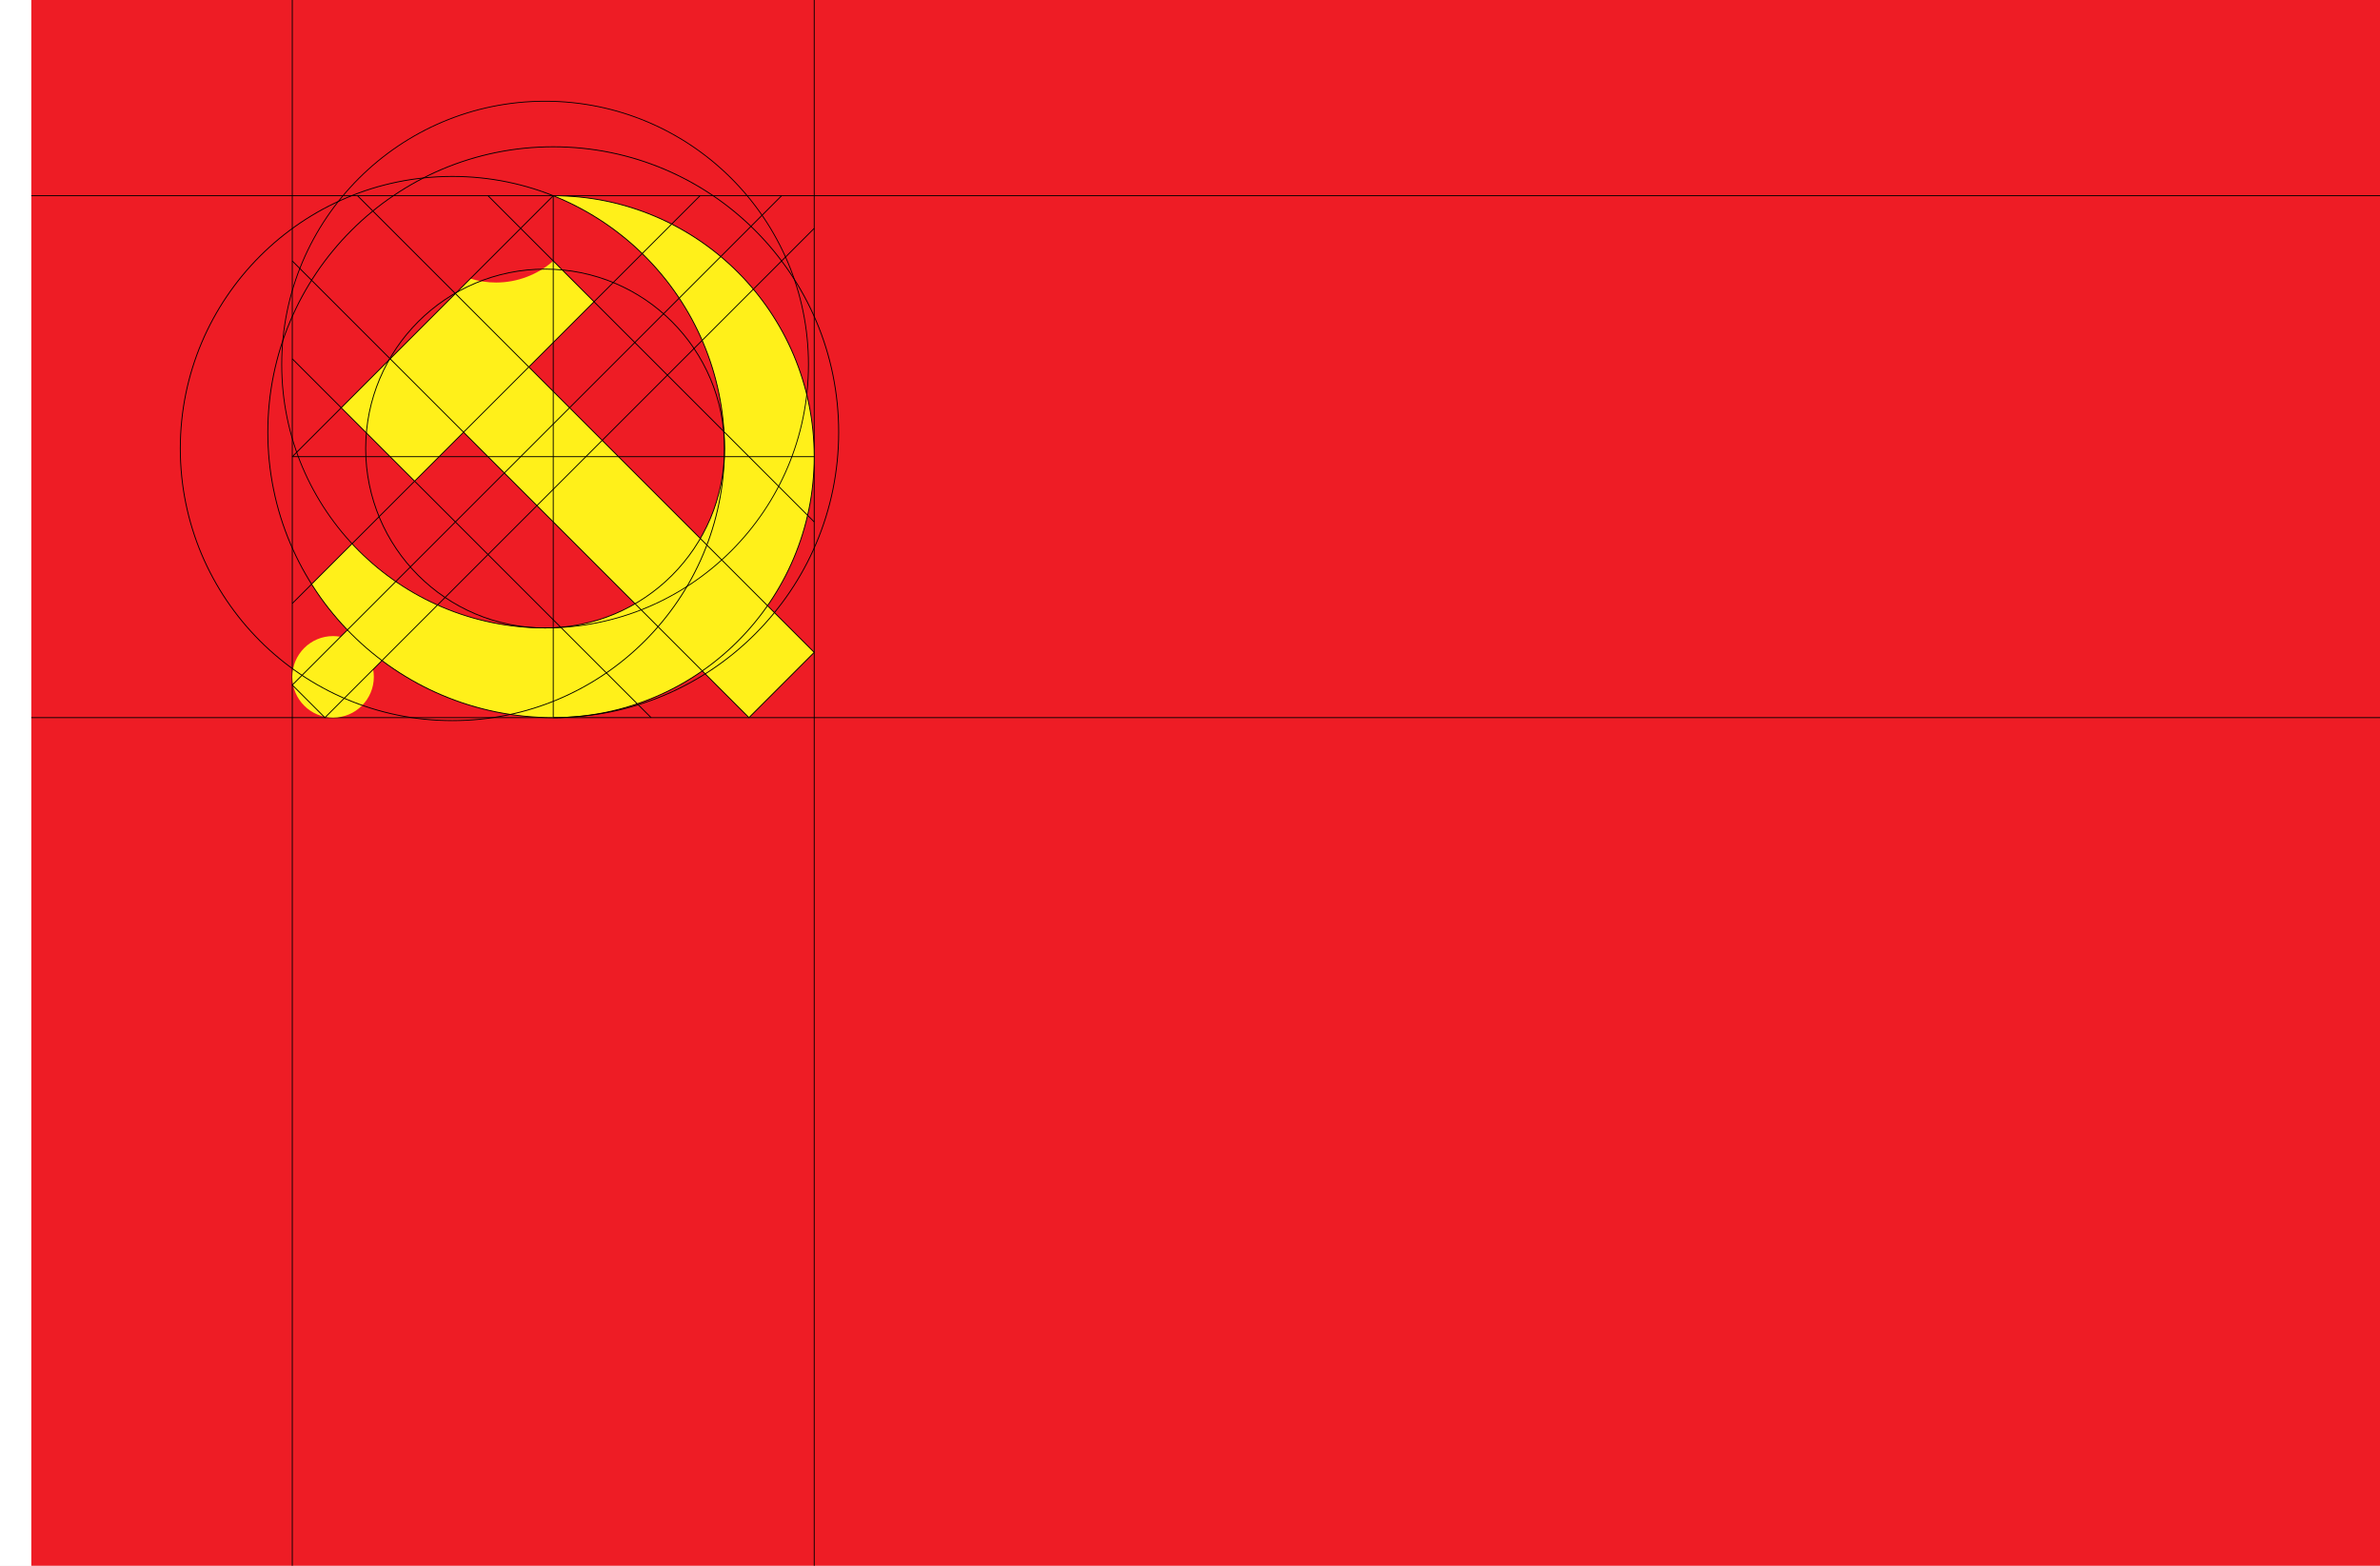
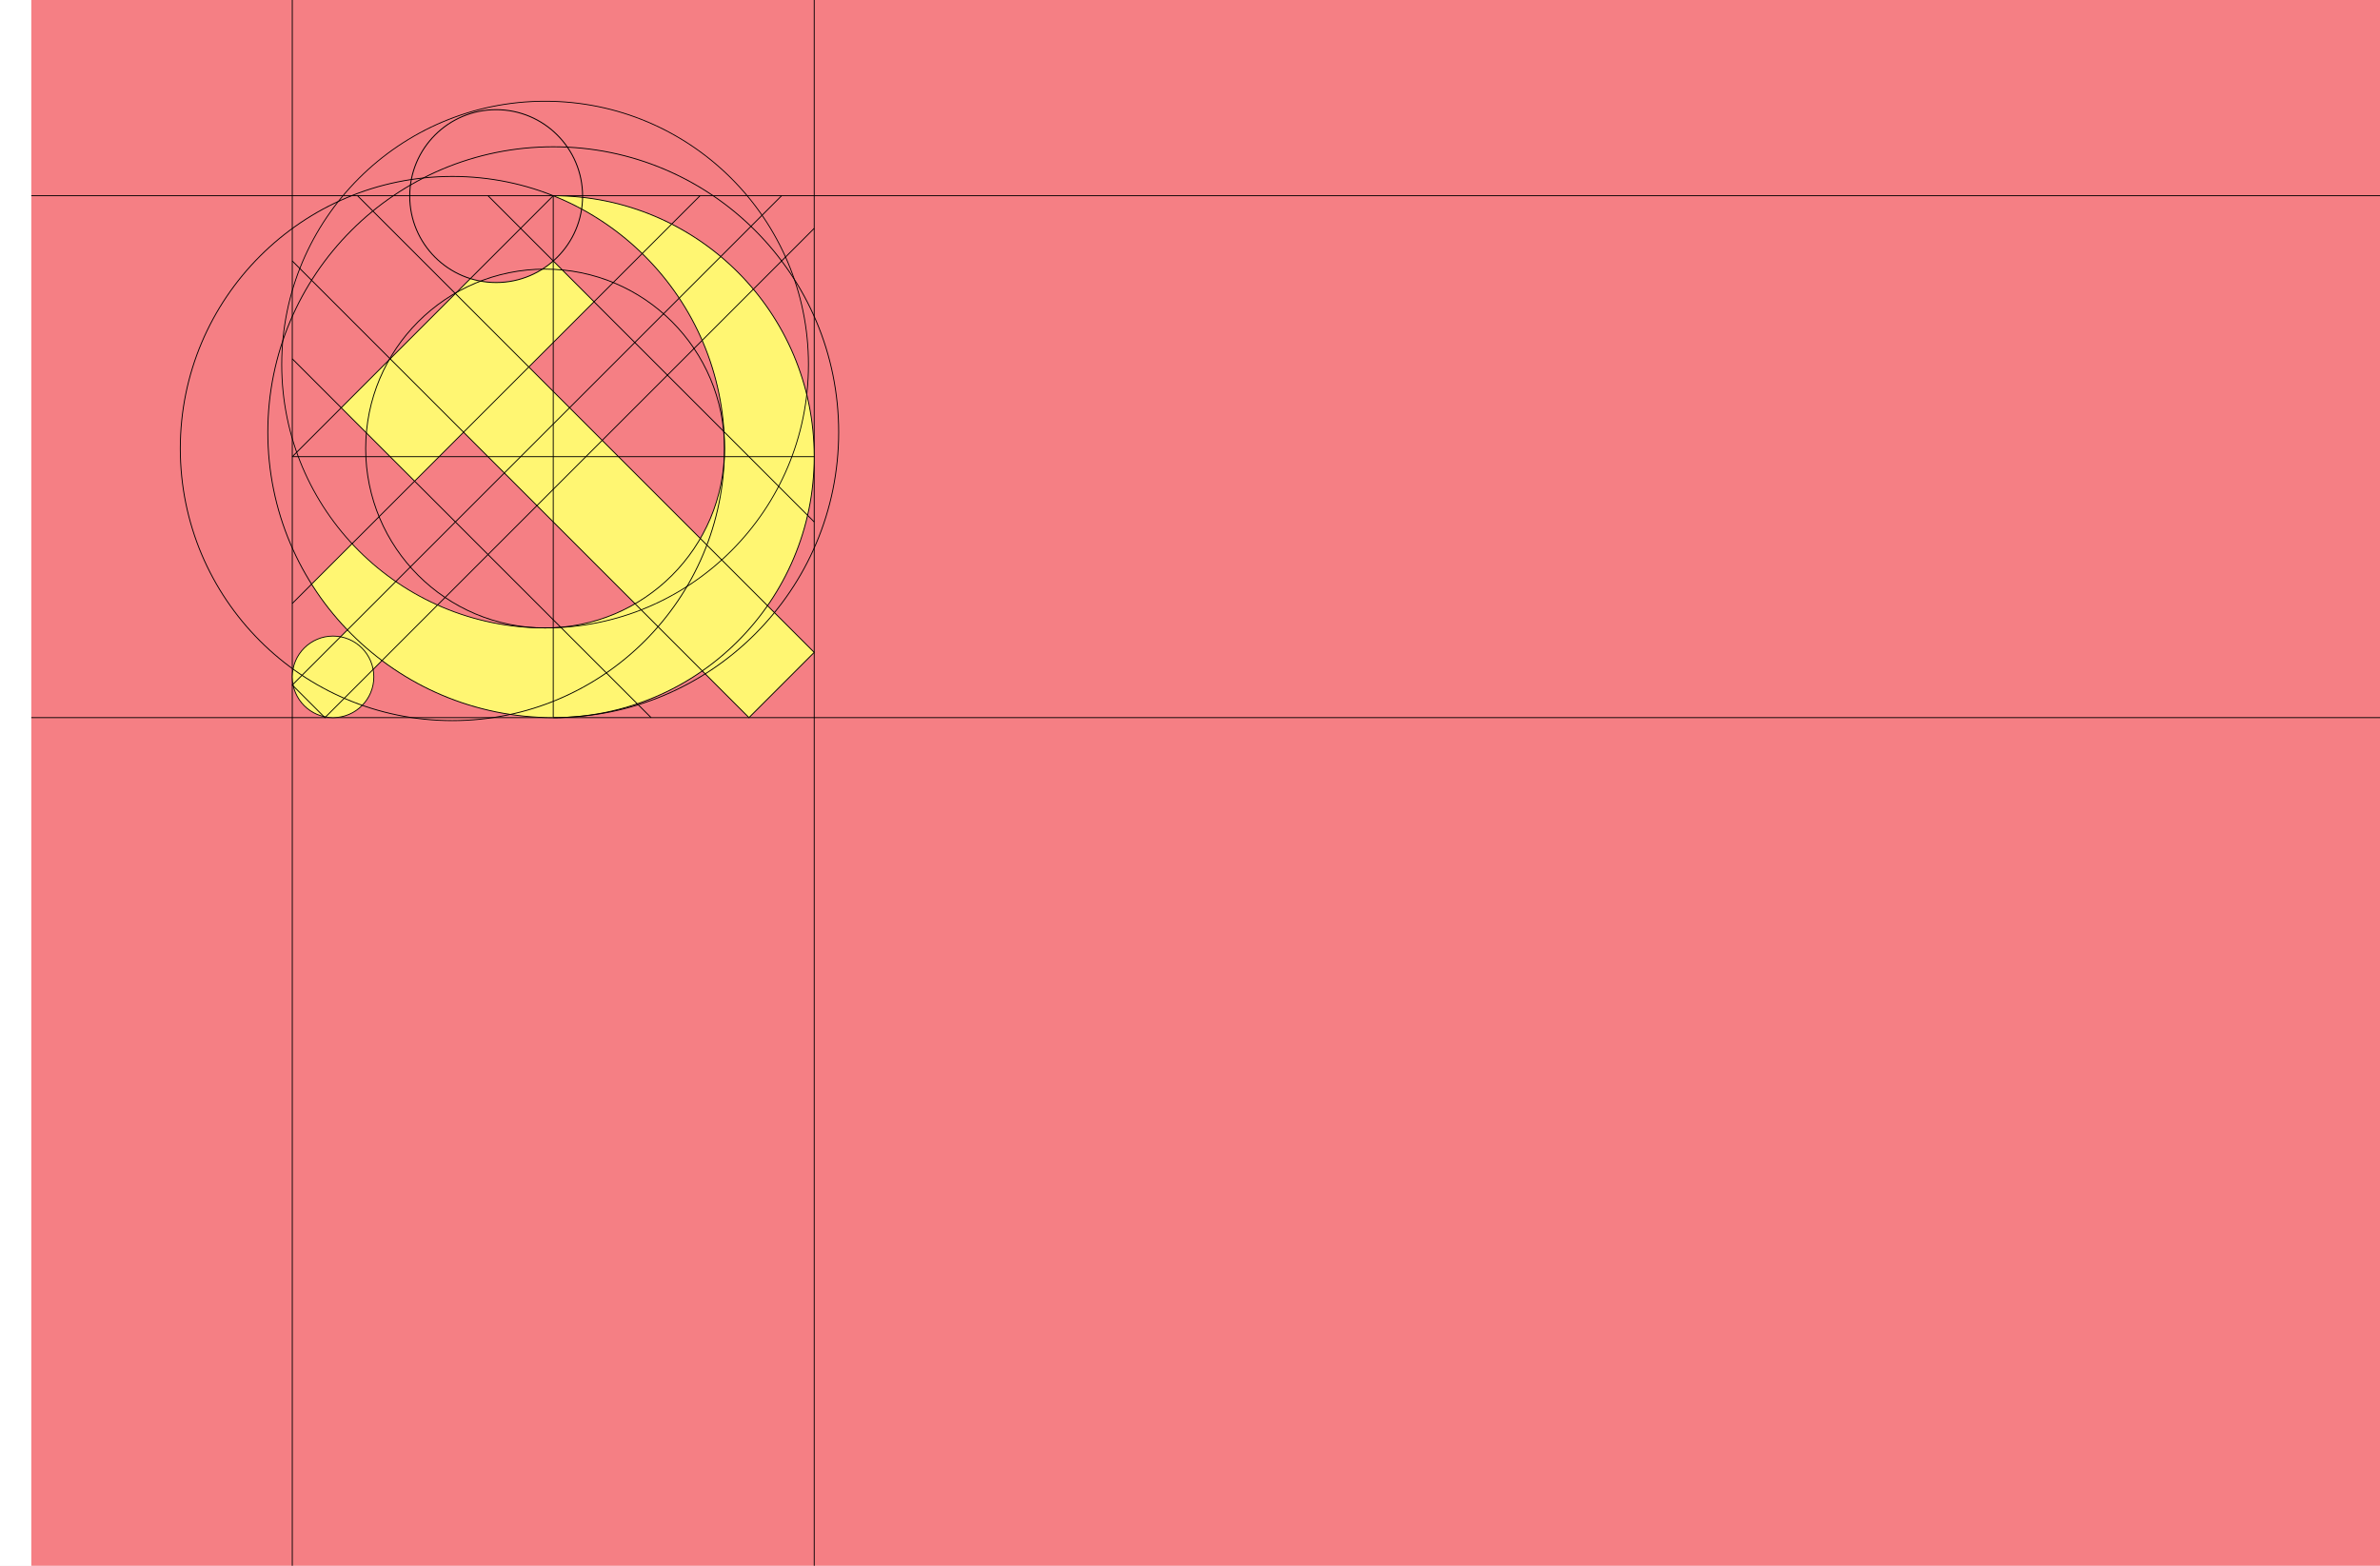
<svg xmlns="http://www.w3.org/2000/svg" width="2736" height="1800" viewBox="0 0 723.9 476.25" version="1.1" id="svg8">
  <defs id="defs2" />
  <g id="layer1" transform="translate(112.3345,-299.2679)">
    <path style="fill:#ffffff;fill-opacity:1;stroke:none;stroke-width:0.512px;stroke-linecap:butt;stroke-linejoin:miter;stroke-opacity:1" d="m -102.81,299.268 h -9.525 v 476.25 h 9.525 z" id="path1079" />
-     <path id="path824" d="m -102.81,775.518 h 714.375 v -476.25 h -714.375 z" style="fill:#ee1c25;fill-opacity:1;stroke:none;stroke-width:2.026px;stroke-linecap:butt;stroke-linejoin:miter;stroke-opacity:1" />
+     <path id="path824" d="m -102.81,775.518 h 714.375 v -476.25 h -714.375 z" style="fill:#f57f84;fill-opacity:1;stroke:none;stroke-width:2.026px;stroke-linecap:butt;stroke-linejoin:miter;stroke-opacity:1" />
    <path style="fill:none;stroke:#000000;stroke-width:0.265px;stroke-linecap:butt;stroke-linejoin:miter;stroke-opacity:1" d="M 135.315,299.268 V 775.518" id="path900" />
    <path style="fill:none;stroke:#000000;stroke-width:0.265px;stroke-linecap:butt;stroke-linejoin:miter;stroke-opacity:1" d="m 611.565,517.549 h -714.375" id="path902" />
    <path style="fill:none;stroke:#000000;stroke-width:0.265px;stroke-linecap:butt;stroke-linejoin:miter;stroke-opacity:1" d="m -23.435,775.518 v -476.25" id="path904" />
    <path style="fill:none;stroke:#000000;stroke-width:0.265px;stroke-linecap:butt;stroke-linejoin:miter;stroke-opacity:1" d="M -102.81,358.799 H 611.565" id="path906" />
-     <path style="opacity:1;fill:#fff01a;fill-opacity:1;stroke:none;stroke-width:0.265;stroke-linecap:butt;stroke-linejoin:round;stroke-miterlimit:4;stroke-dasharray:none;stroke-dashoffset:0;stroke-opacity:1" d="m 55.944,378.646 c -4.804,4.216 -10.975,6.55 -17.366,6.558 -2.661,0.003 -5.306,-0.404 -7.847,-1.195 l -39.282,39.282 22.324,22.324 14.883,-14.883 86.816,86.816 19.844,-19.844 -86.816,-86.816 19.844,-19.844 z" id="path929" />
-     <path style="opacity:1;fill:#fff01a;fill-opacity:1;stroke:none;stroke-width:0.251;stroke-linecap:round;stroke-linejoin:miter;stroke-miterlimit:4;stroke-dasharray:none;stroke-dashoffset:0;stroke-opacity:1" d="m -5.255,464.643 c 14.628,15.758 35.518,25.621 58.715,25.621 30.138,-3e-5 54.57,-24.432 54.57,-54.57 1.1e-4,-34.872 -21.567,-64.708 -52.09,-76.895 43.838,-8.8e-4 79.375,35.538 79.375,79.375 0,43.838 -35.537,79.375 -79.375,79.375 -19.546,4e-5 -37.58,-6.463 -52.089,-17.364 l -2.696,2.696 c 0.141,0.747 0.213,1.505 0.215,2.265 0,6.85 -5.553,12.402 -12.402,12.402 -6.85,0 -12.402,-5.553 -12.402,-12.402 0,-6.85 5.553,-12.402 12.402,-12.402 0.76,0.003 1.517,0.075 2.263,0.217 l 2.098,-2.098 c -4.08,-4.248 -7.733,-8.909 -10.888,-13.916 z" id="path4684" />
+     <path style="opacity:1;fill:#fff672;fill-opacity:1;stroke:none;stroke-width:0.265;stroke-linecap:butt;stroke-linejoin:round;stroke-miterlimit:4;stroke-dasharray:none;stroke-dashoffset:0;stroke-opacity:1" d="m 55.944,378.646 c -4.804,4.216 -10.975,6.55 -17.366,6.558 -2.661,0.003 -5.306,-0.404 -7.847,-1.195 l -39.282,39.282 22.324,22.324 14.883,-14.883 86.816,86.816 19.844,-19.844 -86.816,-86.816 19.844,-19.844 z" id="path929" />
+     <path style="opacity:1;fill:#fff672;fill-opacity:1;stroke:none;stroke-width:0.251;stroke-linecap:round;stroke-linejoin:miter;stroke-miterlimit:4;stroke-dasharray:none;stroke-dashoffset:0;stroke-opacity:1" d="m -5.255,464.643 c 14.628,15.758 35.518,25.621 58.715,25.621 30.138,-3e-5 54.57,-24.432 54.57,-54.57 1.1e-4,-34.872 -21.567,-64.708 -52.09,-76.895 43.838,-8.8e-4 79.375,35.538 79.375,79.375 0,43.838 -35.537,79.375 -79.375,79.375 -19.546,4e-5 -37.58,-6.463 -52.089,-17.364 l -2.696,2.696 c 0.141,0.747 0.213,1.505 0.215,2.265 0,6.85 -5.553,12.402 -12.402,12.402 -6.85,0 -12.402,-5.553 -12.402,-12.402 0,-6.85 5.553,-12.402 12.402,-12.402 0.76,0.003 1.517,0.075 2.263,0.217 l 2.098,-2.098 c -4.08,-4.248 -7.733,-8.909 -10.888,-13.916 z" id="path4684" />
    <path style="fill:none;stroke:#000000;stroke-width:0.265px;stroke-linecap:butt;stroke-linejoin:miter;stroke-opacity:1" d="m 55.94,358.799 v 158.75" id="path841" />
    <path style="fill:none;stroke:#000000;stroke-width:0.265px;stroke-linecap:butt;stroke-linejoin:miter;stroke-opacity:1" d="M -3.591,358.799 135.315,497.705 115.472,517.549 -23.435,378.643" id="path861" />
    <path id="path863" d="M -23.435,438.174 H 135.315" style="fill:none;stroke:#000000;stroke-width:0.265px;stroke-linecap:butt;stroke-linejoin:miter;stroke-opacity:1" />
    <path style="fill:none;stroke:#000000;stroke-width:0.265px;stroke-linecap:butt;stroke-linejoin:miter;stroke-opacity:1" d="m -23.434,438.174 79.375,-79.375" id="path865" />
    <path style="fill:none;stroke:#000000;stroke-width:0.265px;stroke-linecap:butt;stroke-linejoin:miter;stroke-opacity:1" d="M -23.435,482.823 100.589,358.799" id="path871" />
    <path style="fill:none;stroke:#000000;stroke-width:0.265px;stroke-linecap:butt;stroke-linejoin:miter;stroke-opacity:1" d="M -23.434,408.408 85.706,517.549" id="path877" />
    <path style="fill:none;stroke:#000000;stroke-width:0.265px;stroke-linecap:butt;stroke-linejoin:miter;stroke-opacity:1" d="m 125.394,358.799 -148.828,148.828 9.922,9.922 148.828,-148.828" id="path881" />
    <path style="fill:none;stroke:#000000;stroke-width:0.265px;stroke-linecap:butt;stroke-linejoin:miter;stroke-opacity:1" d="M 135.315,458.018 36.097,358.799" id="path910" />
    <path style="opacity:1;fill:none;fill-opacity:1;stroke:#000000;stroke-width:0.265;stroke-linecap:round;stroke-linejoin:miter;stroke-miterlimit:4;stroke-dasharray:none;stroke-dashoffset:0;stroke-opacity:1" d="m 108.03,435.694 c 0,-30.138 -24.432,-54.57 -54.57,-54.57 -30.138,0 -54.57,24.432 -54.57,54.57 0,30.138 24.432,54.57 54.57,54.57 30.138,0 54.57,-24.432 54.57,-54.57 z" id="path4543" />
    <path style="opacity:1;fill:none;fill-opacity:1;stroke:#000000;stroke-width:0.265;stroke-linecap:round;stroke-linejoin:miter;stroke-miterlimit:4;stroke-dasharray:none;stroke-dashoffset:0;stroke-opacity:1" d="m 142.757,430.733 c 0,-47.947 -38.869,-86.816 -86.816,-86.816 -47.947,0 -86.816,38.869 -86.816,86.816 0,47.947 38.869,86.817 86.816,86.817 47.947,0 86.816,-38.869 86.816,-86.817 z" id="path4551" />
    <path id="path886" d="m 55.941,358.799 c 43.838,0 79.375,35.537 79.375,79.375 0,43.838 -35.537,79.375 -79.375,79.375" style="opacity:1;fill:none;fill-opacity:1;stroke:#000000;stroke-width:0.265;stroke-linecap:butt;stroke-linejoin:round;stroke-miterlimit:4;stroke-dasharray:none;stroke-dashoffset:0;stroke-opacity:1" />
    <path style="opacity:1;fill:none;fill-opacity:0.674;stroke:#000000;stroke-width:0.265;stroke-linecap:round;stroke-linejoin:miter;stroke-miterlimit:4;stroke-dasharray:none;stroke-dashoffset:0;stroke-opacity:1" d="m -57.493,435.694 c 0,-45.708 37.054,-82.762 82.762,-82.762 45.708,0 82.762,37.054 82.762,82.762 0,45.708 -37.054,82.762 -82.762,82.762 -45.708,0 -82.762,-37.054 -82.762,-82.762 z" id="path4583" />
    <path id="path4680" d="m 133.563,410.161 c 0,-44.239 -35.863,-80.103 -80.103,-80.103 -44.24,-2e-5 -80.103,35.863 -80.103,80.103 0,44.239 35.863,80.103 80.103,80.103 44.24,3e-5 80.103,-35.863 80.103,-80.103 z" style="opacity:1;fill:none;fill-opacity:1;stroke:#000000;stroke-width:0.251;stroke-linecap:round;stroke-linejoin:miter;stroke-miterlimit:4;stroke-dasharray:none;stroke-dashoffset:0;stroke-opacity:1" />
+     <path style="opacity:1;fill:none;fill-opacity:1;stroke:#000000;stroke-width:0.251;stroke-linecap:round;stroke-linejoin:miter;stroke-miterlimit:4;stroke-dasharray:none;stroke-dashoffset:0;stroke-opacity:1" d="m -23.434,505.147 c 0,-6.85 5.553,-12.402 12.402,-12.402 6.85,0 12.402,5.553 12.402,12.402 0,6.85 -5.553,12.402 -12.402,12.402 -6.85,0 -12.402,-5.553 -12.402,-12.402 z" id="path1" />
+     <circle style="opacity:1;fill:none;fill-opacity:1;stroke:#000000;stroke-width:0.287;stroke-linecap:round;stroke-dasharray:none;stroke-opacity:1" id="path2" cx="38.577" cy="358.915" r="26.289" />
  </g>
</svg>
